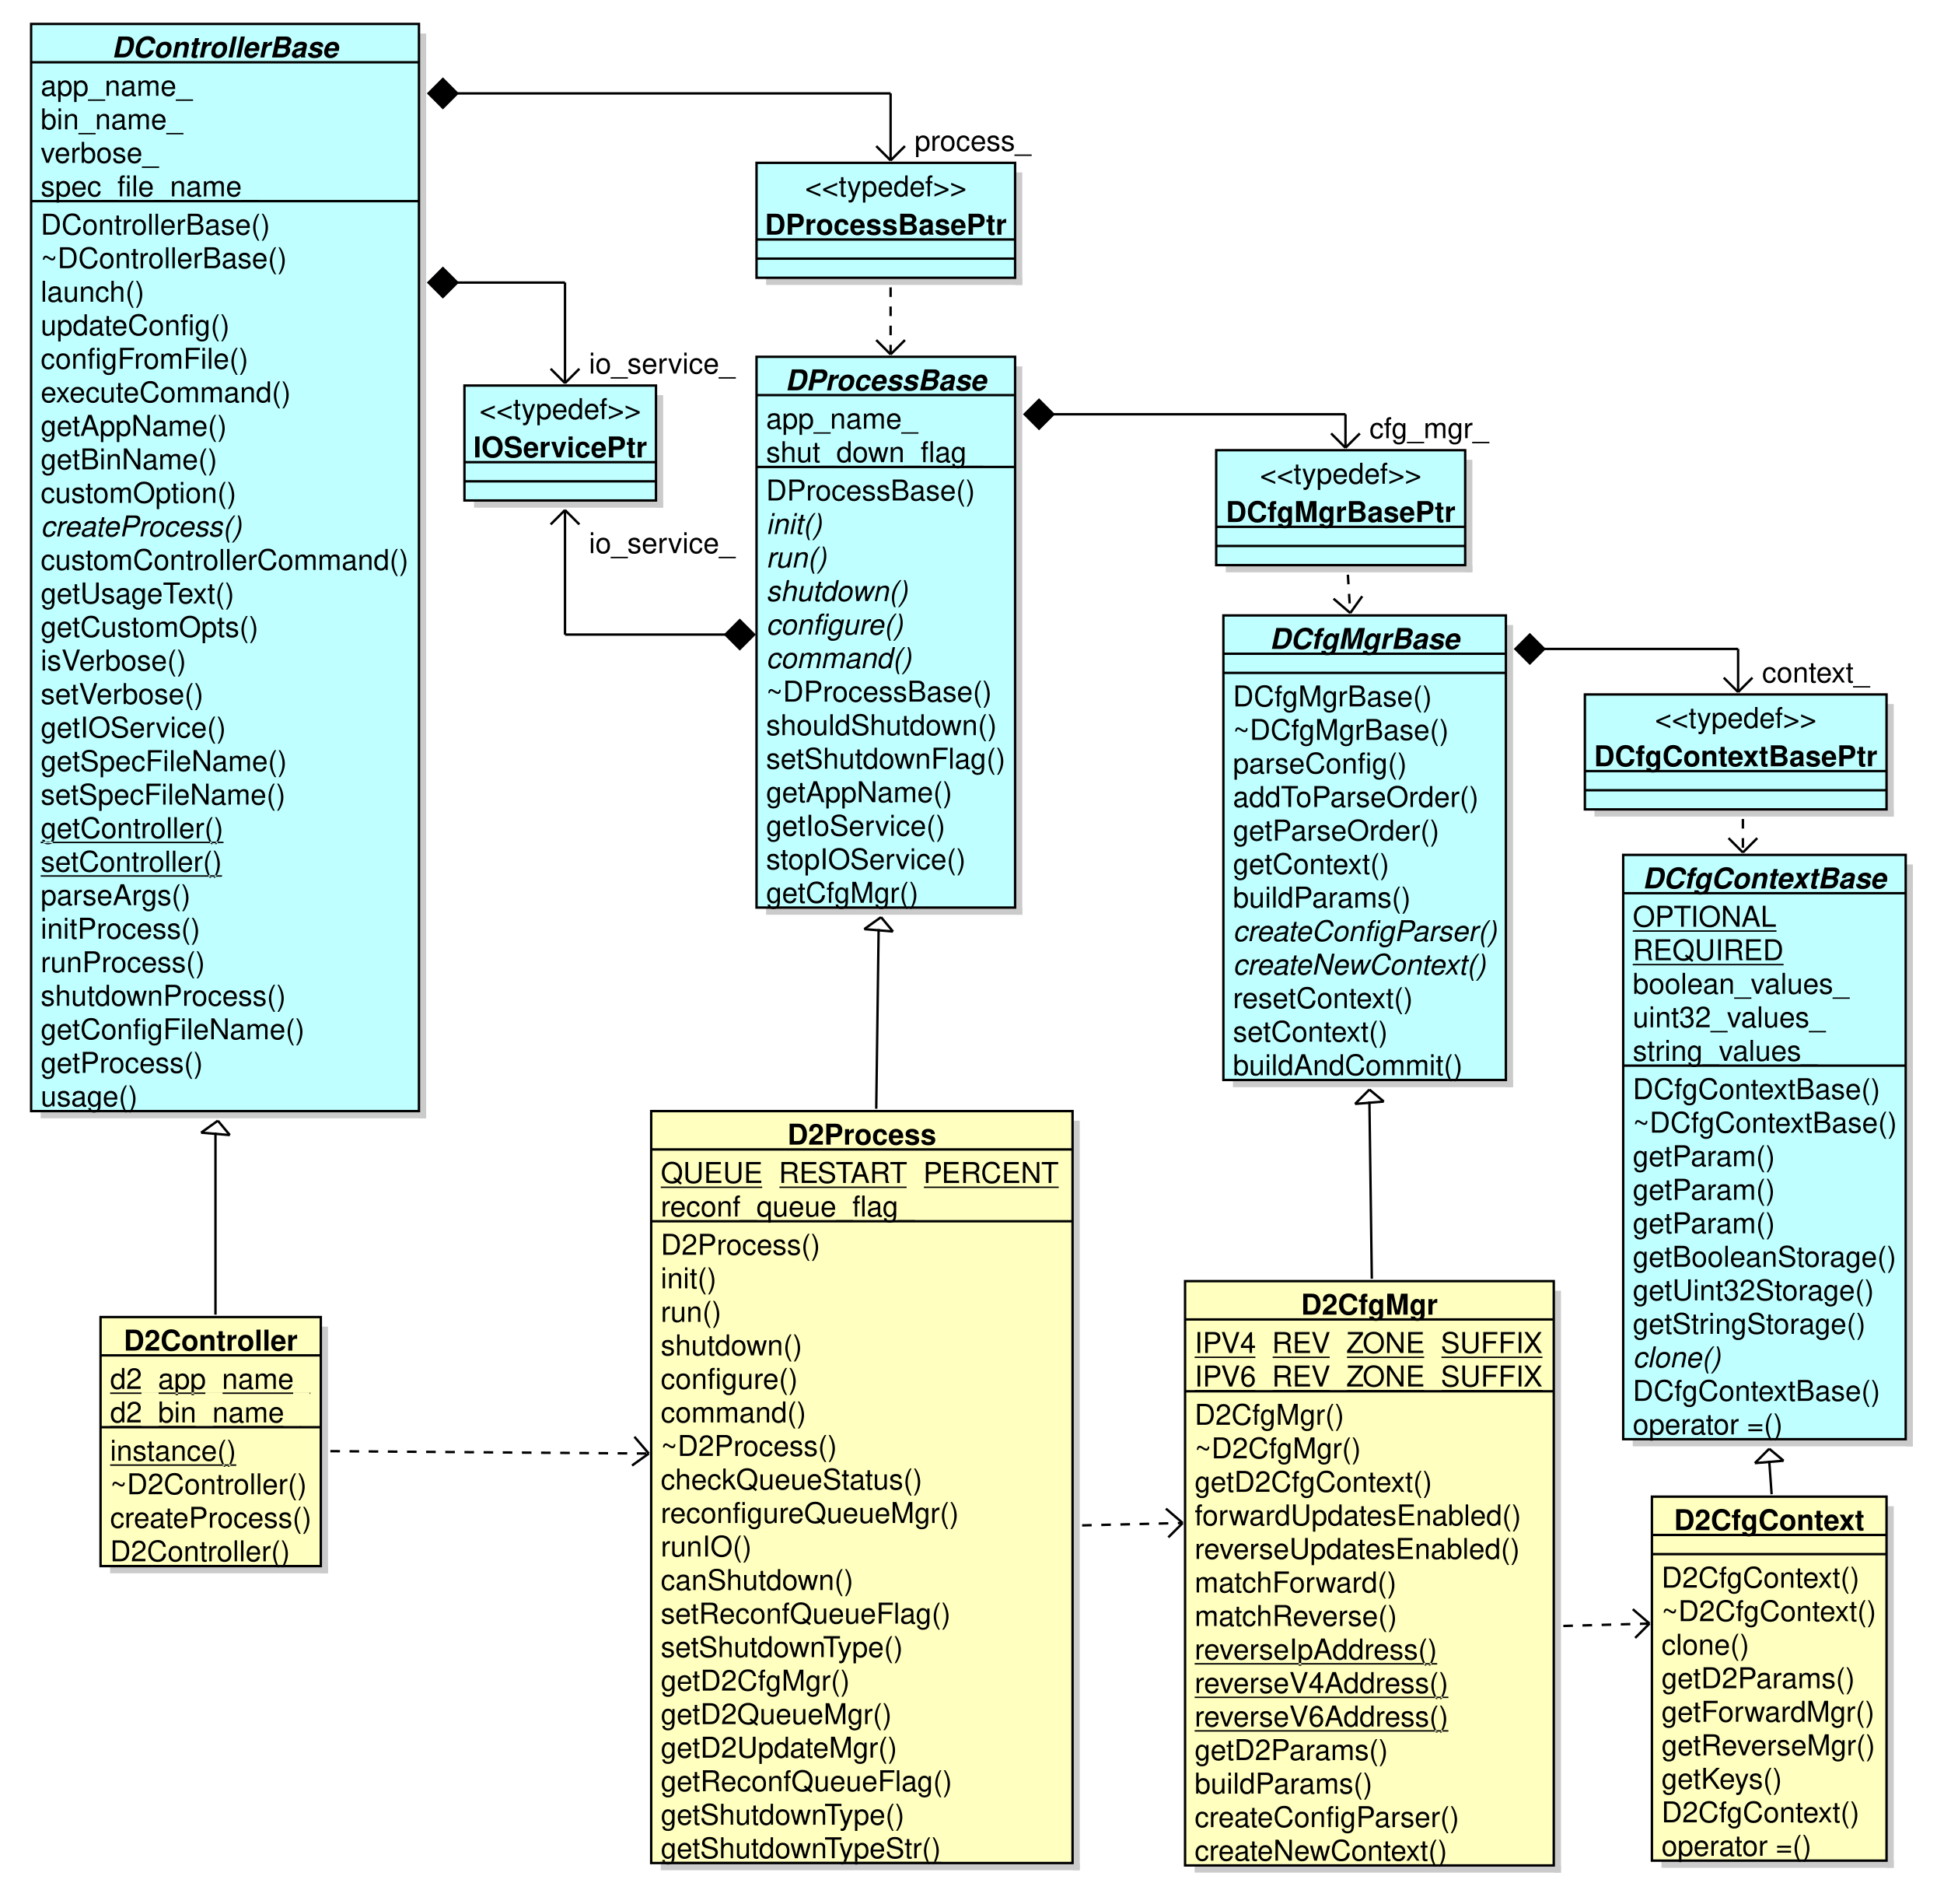
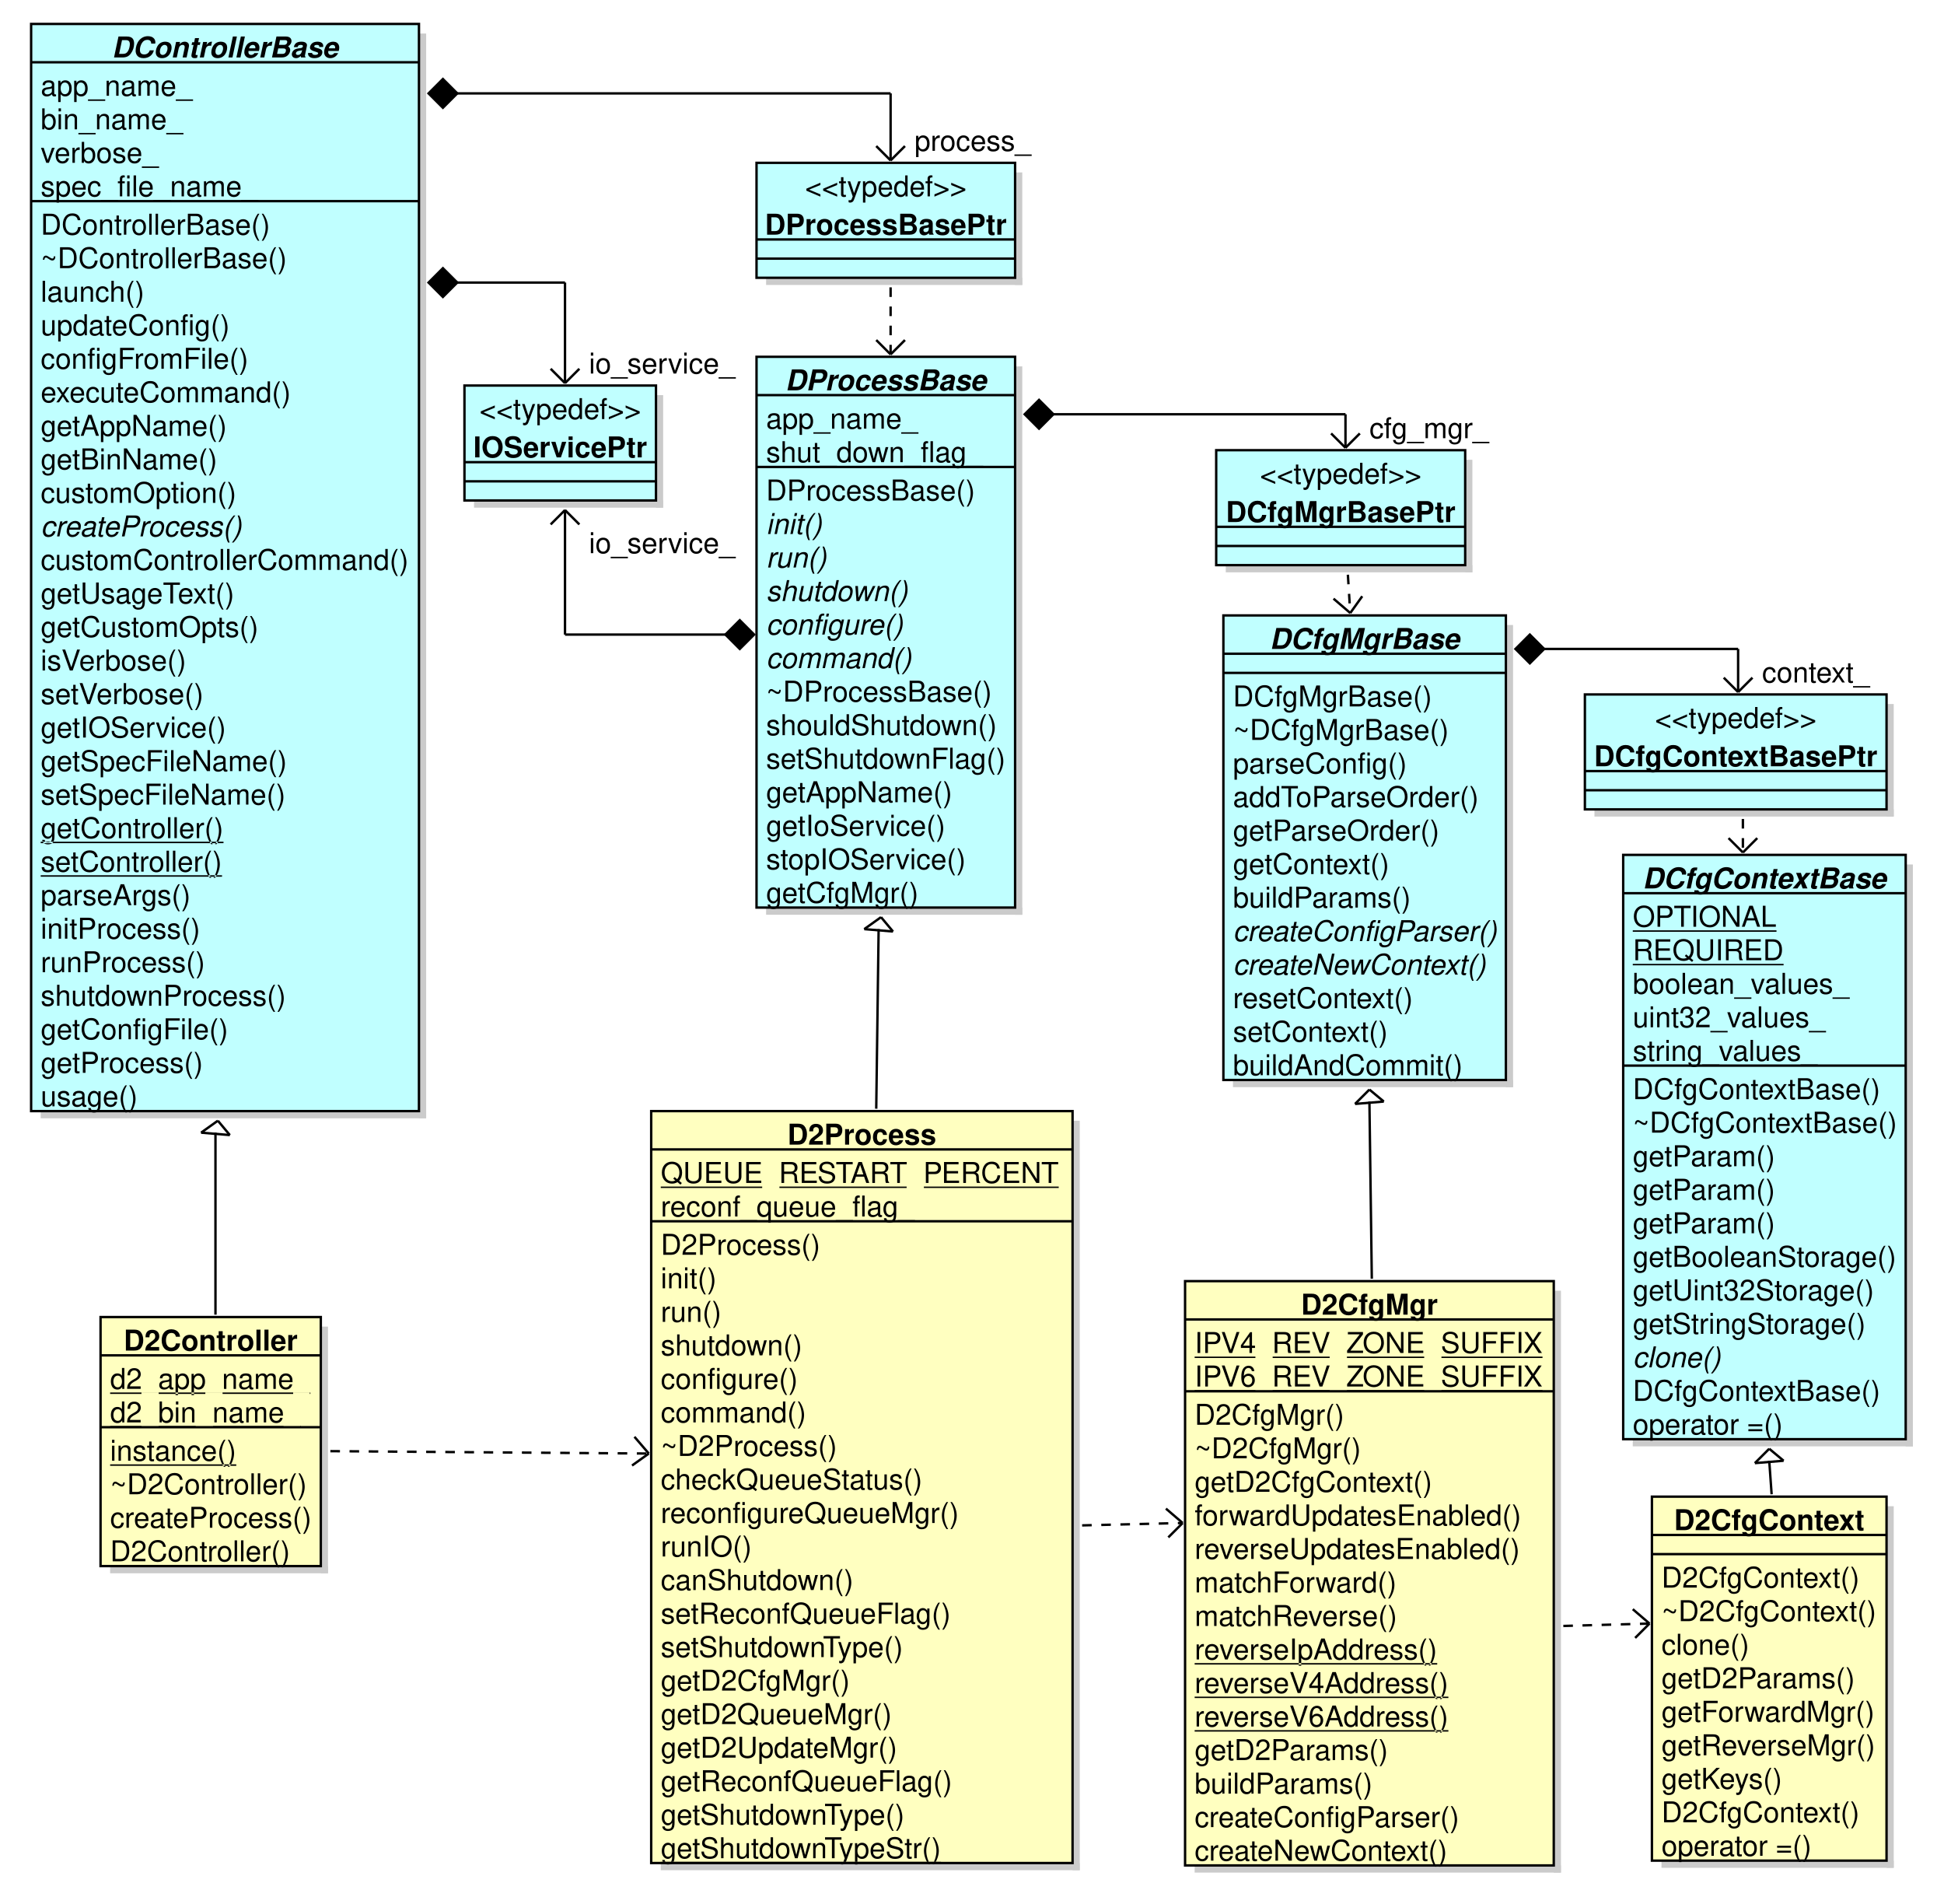
<svg xmlns="http://www.w3.org/2000/svg" width="812" height="795" version="1.1">
  <g>
    <rect fill="#cbcbcb" stroke="none" stroke-opacity="1" x="175" y="14" width="3" height="453" />
    <rect fill="#cbcbcb" stroke="none" stroke-opacity="1" x="17" y="464" width="161" height="3" />
    <rect fill="#c0ffff" stroke="black" stroke-width="1" stroke-opacity="1" x="13" y="10" width="162" height="454" />
    <text font-family="Helvetica" font-size="12" fill="#000000" xml:space="preserve" font-weight="bold" font-style="italic" text-anchor="middle" x="94" y="24">DControllerBase</text>
    <line stroke="black" stroke-opacity="1" x1="13" y1="26" x2="175" y2="26" />
    <text font-family="Helvetica" font-size="12" fill="#000000" xml:space="preserve" x="17" y="40">app_name_</text>
    <text font-family="Helvetica" font-size="12" fill="#000000" xml:space="preserve" x="17" y="54">bin_name_</text>
    <text font-family="Helvetica" font-size="12" fill="#000000" xml:space="preserve" x="17" y="68">verbose_</text>
    <text font-family="Helvetica" font-size="12" fill="#000000" xml:space="preserve" x="17" y="82">spec_file_name_</text>
    <line stroke="black" stroke-opacity="1" x1="13" y1="84" x2="175" y2="84" />
    <text font-family="Helvetica" font-size="12" fill="#000000" xml:space="preserve" x="17" y="98">DControllerBase()</text>
    <text font-family="Helvetica" font-size="12" fill="#000000" xml:space="preserve" x="17" y="112">~DControllerBase()</text>
    <text font-family="Helvetica" font-size="12" fill="#000000" xml:space="preserve" x="17" y="126">launch()</text>
    <text font-family="Helvetica" font-size="12" fill="#000000" xml:space="preserve" x="17" y="140">updateConfig()</text>
    <text font-family="Helvetica" font-size="12" fill="#000000" xml:space="preserve" x="17" y="154">configFromFile()</text>
    <text font-family="Helvetica" font-size="12" fill="#000000" xml:space="preserve" x="17" y="168">executeCommand()</text>
    <text font-family="Helvetica" font-size="12" fill="#000000" xml:space="preserve" x="17" y="182">getAppName()</text>
    <text font-family="Helvetica" font-size="12" fill="#000000" xml:space="preserve" x="17" y="196">getBinName()</text>
    <text font-family="Helvetica" font-size="12" fill="#000000" xml:space="preserve" x="17" y="210">customOption()</text>
    <text font-family="Helvetica" font-size="12" fill="#000000" xml:space="preserve" font-style="italic" x="17" y="224">createProcess()</text>
    <text font-family="Helvetica" font-size="12" fill="#000000" xml:space="preserve" x="17" y="238">customControllerCommand()</text>
    <text font-family="Helvetica" font-size="12" fill="#000000" xml:space="preserve" x="17" y="252">getUsageText()</text>
    <text font-family="Helvetica" font-size="12" fill="#000000" xml:space="preserve" x="17" y="266">getCustomOpts()</text>
    <text font-family="Helvetica" font-size="12" fill="#000000" xml:space="preserve" x="17" y="280">isVerbose()</text>
    <text font-family="Helvetica" font-size="12" fill="#000000" xml:space="preserve" x="17" y="294">setVerbose()</text>
    <text font-family="Helvetica" font-size="12" fill="#000000" xml:space="preserve" x="17" y="308">getIOService()</text>
    <text font-family="Helvetica" font-size="12" fill="#000000" xml:space="preserve" x="17" y="322">getSpecFileName()</text>
    <text font-family="Helvetica" font-size="12" fill="#000000" xml:space="preserve" x="17" y="336">setSpecFileName()</text>
    <text font-family="Helvetica" font-size="12" fill="#000000" xml:space="preserve" text-decoration="underline" x="17" y="350">getController()</text>
    <text font-family="Helvetica" font-size="12" fill="#000000" xml:space="preserve" text-decoration="underline" x="17" y="364">setController()</text>
    <text font-family="Helvetica" font-size="12" fill="#000000" xml:space="preserve" x="17" y="378">parseArgs()</text>
    <text font-family="Helvetica" font-size="12" fill="#000000" xml:space="preserve" x="17" y="392">initProcess()</text>
    <text font-family="Helvetica" font-size="12" fill="#000000" xml:space="preserve" x="17" y="406">runProcess()</text>
    <text font-family="Helvetica" font-size="12" fill="#000000" xml:space="preserve" x="17" y="420">shutdownProcess()</text>
-     <text font-family="Helvetica" font-size="12" fill="#000000" xml:space="preserve" x="17" y="434">getConfigFileName()</text>
+     <text font-family="Helvetica" font-size="12" fill="#000000" xml:space="preserve" x="17" y="434">getConfigFile()</text>
    <text font-family="Helvetica" font-size="12" fill="#000000" xml:space="preserve" x="17" y="448">getProcess()</text>
    <text font-family="Helvetica" font-size="12" fill="#000000" xml:space="preserve" x="17" y="462">usage()</text>
  </g>
  <g>
    <rect fill="#cbcbcb" stroke="none" stroke-opacity="1" x="629" y="261" width="3" height="193" />
    <rect fill="#cbcbcb" stroke="none" stroke-opacity="1" x="515" y="451" width="117" height="3" />
    <rect fill="#c0ffff" stroke="black" stroke-width="1" stroke-opacity="1" x="511" y="257" width="118" height="194" />
    <text font-family="Helvetica" font-size="12" fill="#000000" xml:space="preserve" font-weight="bold" font-style="italic" text-anchor="middle" x="570" y="271">DCfgMgrBase</text>
    <line stroke="black" stroke-opacity="1" x1="511" y1="273" x2="629" y2="273" />
    <line stroke="black" stroke-opacity="1" x1="511" y1="281" x2="629" y2="281" />
    <text font-family="Helvetica" font-size="12" fill="#000000" xml:space="preserve" x="515" y="295">DCfgMgrBase()</text>
    <text font-family="Helvetica" font-size="12" fill="#000000" xml:space="preserve" x="515" y="309">~DCfgMgrBase()</text>
    <text font-family="Helvetica" font-size="12" fill="#000000" xml:space="preserve" x="515" y="323">parseConfig()</text>
    <text font-family="Helvetica" font-size="12" fill="#000000" xml:space="preserve" x="515" y="337">addToParseOrder()</text>
    <text font-family="Helvetica" font-size="12" fill="#000000" xml:space="preserve" x="515" y="351">getParseOrder()</text>
    <text font-family="Helvetica" font-size="12" fill="#000000" xml:space="preserve" x="515" y="365">getContext()</text>
    <text font-family="Helvetica" font-size="12" fill="#000000" xml:space="preserve" x="515" y="379">buildParams()</text>
    <text font-family="Helvetica" font-size="12" fill="#000000" xml:space="preserve" font-style="italic" x="515" y="393">createConfigParser()</text>
    <text font-family="Helvetica" font-size="12" fill="#000000" xml:space="preserve" font-style="italic" x="515" y="407">createNewContext()</text>
    <text font-family="Helvetica" font-size="12" fill="#000000" xml:space="preserve" x="515" y="421">resetContext()</text>
    <text font-family="Helvetica" font-size="12" fill="#000000" xml:space="preserve" x="515" y="435">setContext()</text>
    <text font-family="Helvetica" font-size="12" fill="#000000" xml:space="preserve" x="515" y="449">buildAndCommit()</text>
  </g>
  <g>
    <rect fill="#cbcbcb" stroke="none" stroke-opacity="1" x="796" y="361" width="3" height="243" />
    <rect fill="#cbcbcb" stroke="none" stroke-opacity="1" x="682" y="601" width="117" height="3" />
    <rect fill="#c0ffff" stroke="black" stroke-width="1" stroke-opacity="1" x="678" y="357" width="118" height="244" />
    <text font-family="Helvetica" font-size="12" fill="#000000" xml:space="preserve" font-weight="bold" font-style="italic" text-anchor="middle" x="737" y="371">DCfgContextBase</text>
    <line stroke="black" stroke-opacity="1" x1="678" y1="373" x2="796" y2="373" />
    <text font-family="Helvetica" font-size="12" fill="#000000" xml:space="preserve" text-decoration="underline" x="682" y="387">OPTIONAL</text>
    <text font-family="Helvetica" font-size="12" fill="#000000" xml:space="preserve" text-decoration="underline" x="682" y="401">REQUIRED</text>
    <text font-family="Helvetica" font-size="12" fill="#000000" xml:space="preserve" x="682" y="415">boolean_values_</text>
    <text font-family="Helvetica" font-size="12" fill="#000000" xml:space="preserve" x="682" y="429">uint32_values_</text>
    <text font-family="Helvetica" font-size="12" fill="#000000" xml:space="preserve" x="682" y="443">string_values_</text>
    <line stroke="black" stroke-opacity="1" x1="678" y1="445" x2="796" y2="445" />
    <text font-family="Helvetica" font-size="12" fill="#000000" xml:space="preserve" x="682" y="459">DCfgContextBase()</text>
    <text font-family="Helvetica" font-size="12" fill="#000000" xml:space="preserve" x="682" y="473">~DCfgContextBase()</text>
    <text font-family="Helvetica" font-size="12" fill="#000000" xml:space="preserve" x="682" y="487">getParam()</text>
    <text font-family="Helvetica" font-size="12" fill="#000000" xml:space="preserve" x="682" y="501">getParam()</text>
    <text font-family="Helvetica" font-size="12" fill="#000000" xml:space="preserve" x="682" y="515">getParam()</text>
    <text font-family="Helvetica" font-size="12" fill="#000000" xml:space="preserve" x="682" y="529">getBooleanStorage()</text>
    <text font-family="Helvetica" font-size="12" fill="#000000" xml:space="preserve" x="682" y="543">getUint32Storage()</text>
    <text font-family="Helvetica" font-size="12" fill="#000000" xml:space="preserve" x="682" y="557">getStringStorage()</text>
    <text font-family="Helvetica" font-size="12" fill="#000000" xml:space="preserve" font-style="italic" x="682" y="571">clone()</text>
    <text font-family="Helvetica" font-size="12" fill="#000000" xml:space="preserve" x="682" y="585">DCfgContextBase()</text>
    <text font-family="Helvetica" font-size="12" fill="#000000" xml:space="preserve" x="682" y="599">operator =()</text>
  </g>
  <g>
    <rect fill="#cbcbcb" stroke="none" stroke-opacity="1" x="134" y="554" width="3" height="103" />
    <rect fill="#cbcbcb" stroke="none" stroke-opacity="1" x="46" y="654" width="91" height="3" />
    <rect fill="#ffffc0" stroke="black" stroke-width="1" stroke-opacity="1" x="42" y="550" width="92" height="104" />
    <text font-family="Helvetica" font-size="12" fill="#000000" xml:space="preserve" font-weight="bold" text-anchor="middle" x="88" y="564">D2Controller</text>
    <line stroke="black" stroke-opacity="1" x1="42" y1="566" x2="134" y2="566" />
    <text font-family="Helvetica" font-size="12" fill="#000000" xml:space="preserve" text-decoration="underline" x="46" y="580">d2_app_name_</text>
    <text font-family="Helvetica" font-size="12" fill="#000000" xml:space="preserve" text-decoration="underline" x="46" y="594">d2_bin_name_</text>
    <line stroke="black" stroke-opacity="1" x1="42" y1="596" x2="134" y2="596" />
    <text font-family="Helvetica" font-size="12" fill="#000000" xml:space="preserve" text-decoration="underline" x="46" y="610">instance()</text>
    <text font-family="Helvetica" font-size="12" fill="#000000" xml:space="preserve" x="46" y="624">~D2Controller()</text>
    <text font-family="Helvetica" font-size="12" fill="#000000" xml:space="preserve" x="46" y="638">createProcess()</text>
    <text font-family="Helvetica" font-size="12" fill="#000000" xml:space="preserve" x="46" y="652">D2Controller()</text>
  </g>
  <g>
    <line stroke="black" stroke-opacity="1" x1="90" y1="549" x2="90" y2="473" />
    <line stroke="black" stroke-opacity="1" x1="91" y1="468" x2="84" y2="473" />
    <line stroke="black" stroke-opacity="1" x1="91" y1="468" x2="96" y2="474" />
    <line stroke="black" stroke-opacity="1" x1="84" y1="473" x2="96" y2="474" />
  </g>
  <g>
    <rect fill="#cbcbcb" stroke="none" stroke-opacity="1" x="274" y="165" width="3" height="47" />
    <rect fill="#cbcbcb" stroke="none" stroke-opacity="1" x="198" y="209" width="79" height="3" />
    <rect fill="#c0ffff" stroke="black" stroke-width="1" stroke-opacity="1" x="194" y="161" width="80" height="48" />
    <text font-family="Helvetica" font-size="12" fill="#000000" xml:space="preserve" text-anchor="middle" x="234" y="175">&lt;&lt;typedef&gt;&gt;</text>
    <text font-family="Helvetica" font-size="12" fill="#000000" xml:space="preserve" font-weight="bold" text-anchor="middle" x="234" y="191">IOServicePtr</text>
    <line stroke="black" stroke-opacity="1" x1="194" y1="193" x2="274" y2="193" />
    <line stroke="black" stroke-opacity="1" x1="194" y1="201" x2="274" y2="201" />
  </g>
  <g>
    <line stroke="black" stroke-opacity="1" x1="179" y1="118" x2="236" y2="118" />
    <polygon fill="#000000" stroke="black" stroke-opacity="1" points="179,118 185,112 191,118 185,124" />
  </g>
  <g>
    <line stroke="black" stroke-opacity="1" x1="236" y1="160" x2="242" y2="154" />
    <line stroke="black" stroke-opacity="1" x1="236" y1="160" x2="230" y2="154" />
    <line stroke="black" stroke-opacity="1" x1="236" y1="118" x2="236" y2="160" />
  </g>
  <g>
    <rect fill="#cbcbcb" stroke="none" stroke-opacity="1" x="424" y="153" width="3" height="229" />
    <rect fill="#cbcbcb" stroke="none" stroke-opacity="1" x="320" y="379" width="107" height="3" />
    <rect fill="#c0ffff" stroke="black" stroke-width="1" stroke-opacity="1" x="316" y="149" width="108" height="230" />
    <text font-family="Helvetica" font-size="12" fill="#000000" xml:space="preserve" font-weight="bold" font-style="italic" text-anchor="middle" x="370" y="163">DProcessBase</text>
    <line stroke="black" stroke-opacity="1" x1="316" y1="165" x2="424" y2="165" />
    <text font-family="Helvetica" font-size="12" fill="#000000" xml:space="preserve" x="320" y="179">app_name_</text>
    <text font-family="Helvetica" font-size="12" fill="#000000" xml:space="preserve" x="320" y="193">shut_down_flag_</text>
    <line stroke="black" stroke-opacity="1" x1="316" y1="195" x2="424" y2="195" />
    <text font-family="Helvetica" font-size="12" fill="#000000" xml:space="preserve" x="320" y="209">DProcessBase()</text>
    <text font-family="Helvetica" font-size="12" fill="#000000" xml:space="preserve" font-style="italic" x="320" y="223">init()</text>
    <text font-family="Helvetica" font-size="12" fill="#000000" xml:space="preserve" font-style="italic" x="320" y="237">run()</text>
    <text font-family="Helvetica" font-size="12" fill="#000000" xml:space="preserve" font-style="italic" x="320" y="251">shutdown()</text>
    <text font-family="Helvetica" font-size="12" fill="#000000" xml:space="preserve" font-style="italic" x="320" y="265">configure()</text>
    <text font-family="Helvetica" font-size="12" fill="#000000" xml:space="preserve" font-style="italic" x="320" y="279">command()</text>
    <text font-family="Helvetica" font-size="12" fill="#000000" xml:space="preserve" x="320" y="293">~DProcessBase()</text>
    <text font-family="Helvetica" font-size="12" fill="#000000" xml:space="preserve" x="320" y="307">shouldShutdown()</text>
    <text font-family="Helvetica" font-size="12" fill="#000000" xml:space="preserve" x="320" y="321">setShutdownFlag()</text>
    <text font-family="Helvetica" font-size="12" fill="#000000" xml:space="preserve" x="320" y="335">getAppName()</text>
    <text font-family="Helvetica" font-size="12" fill="#000000" xml:space="preserve" x="320" y="349">getIoService()</text>
    <text font-family="Helvetica" font-size="12" fill="#000000" xml:space="preserve" x="320" y="363">stopIOService()</text>
    <text font-family="Helvetica" font-size="12" fill="#000000" xml:space="preserve" x="320" y="377">getCfgMgr()</text>
  </g>
  <g>
    <line stroke="black" stroke-opacity="1" x1="315" y1="265" x2="236" y2="265" />
    <polygon fill="#000000" stroke="black" stroke-opacity="1" points="315,265 309,271 303,265 309,259" />
  </g>
  <g>
    <line stroke="black" stroke-opacity="1" x1="236" y1="213" x2="230" y2="219" />
    <line stroke="black" stroke-opacity="1" x1="236" y1="213" x2="242" y2="219" />
    <line stroke="black" stroke-opacity="1" x1="236" y1="265" x2="236" y2="213" />
  </g>
  <g>
    <rect fill="#cbcbcb" stroke="none" stroke-opacity="1" x="424" y="72" width="3" height="47" />
    <rect fill="#cbcbcb" stroke="none" stroke-opacity="1" x="320" y="116" width="107" height="3" />
    <rect fill="#c0ffff" stroke="black" stroke-width="1" stroke-opacity="1" x="316" y="68" width="108" height="48" />
    <text font-family="Helvetica" font-size="12" fill="#000000" xml:space="preserve" text-anchor="middle" x="370" y="82">&lt;&lt;typedef&gt;&gt;</text>
    <text font-family="Helvetica" font-size="12" fill="#000000" xml:space="preserve" font-weight="bold" text-anchor="middle" x="370" y="98">DProcessBasePtr</text>
    <line stroke="black" stroke-opacity="1" x1="316" y1="100" x2="424" y2="100" />
    <line stroke="black" stroke-opacity="1" x1="316" y1="108" x2="424" y2="108" />
  </g>
  <g>
    <rect fill="#cbcbcb" stroke="none" stroke-opacity="1" x="448" y="468" width="3" height="313" />
    <rect fill="#cbcbcb" stroke="none" stroke-opacity="1" x="276" y="778" width="175" height="3" />
    <rect fill="#ffffc0" stroke="black" stroke-width="1" stroke-opacity="1" x="272" y="464" width="176" height="314" />
    <text font-family="Helvetica" font-size="12" fill="#000000" xml:space="preserve" font-weight="bold" text-anchor="middle" x="360" y="478">D2Process</text>
    <line stroke="black" stroke-opacity="1" x1="272" y1="480" x2="448" y2="480" />
    <text font-family="Helvetica" font-size="12" fill="#000000" xml:space="preserve" text-decoration="underline" x="276" y="494">QUEUE_RESTART_PERCENT</text>
    <text font-family="Helvetica" font-size="12" fill="#000000" xml:space="preserve" x="276" y="508">reconf_queue_flag_</text>
    <line stroke="black" stroke-opacity="1" x1="272" y1="510" x2="448" y2="510" />
    <text font-family="Helvetica" font-size="12" fill="#000000" xml:space="preserve" x="276" y="524">D2Process()</text>
    <text font-family="Helvetica" font-size="12" fill="#000000" xml:space="preserve" x="276" y="538">init()</text>
    <text font-family="Helvetica" font-size="12" fill="#000000" xml:space="preserve" x="276" y="552">run()</text>
    <text font-family="Helvetica" font-size="12" fill="#000000" xml:space="preserve" x="276" y="566">shutdown()</text>
    <text font-family="Helvetica" font-size="12" fill="#000000" xml:space="preserve" x="276" y="580">configure()</text>
    <text font-family="Helvetica" font-size="12" fill="#000000" xml:space="preserve" x="276" y="594">command()</text>
    <text font-family="Helvetica" font-size="12" fill="#000000" xml:space="preserve" x="276" y="608">~D2Process()</text>
    <text font-family="Helvetica" font-size="12" fill="#000000" xml:space="preserve" x="276" y="622">checkQueueStatus()</text>
    <text font-family="Helvetica" font-size="12" fill="#000000" xml:space="preserve" x="276" y="636">reconfigureQueueMgr()</text>
    <text font-family="Helvetica" font-size="12" fill="#000000" xml:space="preserve" x="276" y="650">runIO()</text>
    <text font-family="Helvetica" font-size="12" fill="#000000" xml:space="preserve" x="276" y="664">canShutdown()</text>
    <text font-family="Helvetica" font-size="12" fill="#000000" xml:space="preserve" x="276" y="678">setReconfQueueFlag()</text>
    <text font-family="Helvetica" font-size="12" fill="#000000" xml:space="preserve" x="276" y="692">setShutdownType()</text>
    <text font-family="Helvetica" font-size="12" fill="#000000" xml:space="preserve" x="276" y="706">getD2CfgMgr()</text>
    <text font-family="Helvetica" font-size="12" fill="#000000" xml:space="preserve" x="276" y="720">getD2QueueMgr()</text>
    <text font-family="Helvetica" font-size="12" fill="#000000" xml:space="preserve" x="276" y="734">getD2UpdateMgr()</text>
    <text font-family="Helvetica" font-size="12" fill="#000000" xml:space="preserve" x="276" y="748">getReconfQueueFlag()</text>
    <text font-family="Helvetica" font-size="12" fill="#000000" xml:space="preserve" x="276" y="762">getShutdownType()</text>
    <text font-family="Helvetica" font-size="12" fill="#000000" xml:space="preserve" text-decoration="underline" x="276" y="776">getShutdownTypeStr()</text>
  </g>
  <g>
    <line stroke="black" stroke-opacity="1" x1="372" y1="148" x2="378" y2="142" />
    <line stroke="black" stroke-opacity="1" x1="372" y1="148" x2="366" y2="142" />
    <line stroke-dasharray="4,4" stroke="black" stroke-opacity="1" x1="372" y1="120" x2="372" y2="148" />
  </g>
  <g>
    <line stroke="black" stroke-opacity="1" x1="179" y1="39" x2="372" y2="39" />
    <polygon fill="#000000" stroke="black" stroke-opacity="1" points="179,39 185,33 191,39 185,45" />
  </g>
  <g>
    <line stroke="black" stroke-opacity="1" x1="372" y1="67" x2="378" y2="61" />
    <line stroke="black" stroke-opacity="1" x1="372" y1="67" x2="366" y2="61" />
    <line stroke="black" stroke-opacity="1" x1="372" y1="39" x2="372" y2="67" />
  </g>
  <g>
    <line stroke="black" stroke-opacity="1" x1="366" y1="463" x2="367" y2="388" />
    <line stroke="black" stroke-opacity="1" x1="368" y1="383" x2="361" y2="388" />
    <line stroke="black" stroke-opacity="1" x1="368" y1="383" x2="373" y2="389" />
    <line stroke="black" stroke-opacity="1" x1="361" y1="388" x2="373" y2="389" />
  </g>
  <g>
    <line stroke="black" stroke-opacity="1" x1="271" y1="607" x2="265" y2="600" />
    <line stroke="black" stroke-opacity="1" x1="271" y1="607" x2="264" y2="612" />
    <line stroke-dasharray="4,4" stroke="black" stroke-opacity="1" x1="138" y1="606" x2="271" y2="607" />
  </g>
  <g>
    <rect fill="#cbcbcb" stroke="none" stroke-opacity="1" x="649" y="539" width="3" height="243" />
    <rect fill="#cbcbcb" stroke="none" stroke-opacity="1" x="499" y="779" width="153" height="3" />
    <rect fill="#ffffc0" stroke="black" stroke-width="1" stroke-opacity="1" x="495" y="535" width="154" height="244" />
    <text font-family="Helvetica" font-size="12" fill="#000000" xml:space="preserve" font-weight="bold" text-anchor="middle" x="572" y="549">D2CfgMgr</text>
    <line stroke="black" stroke-opacity="1" x1="495" y1="551" x2="649" y2="551" />
    <text font-family="Helvetica" font-size="12" fill="#000000" xml:space="preserve" text-decoration="underline" x="499" y="565">IPV4_REV_ZONE_SUFFIX</text>
    <text font-family="Helvetica" font-size="12" fill="#000000" xml:space="preserve" text-decoration="underline" x="499" y="579">IPV6_REV_ZONE_SUFFIX</text>
    <line stroke="black" stroke-opacity="1" x1="495" y1="581" x2="649" y2="581" />
    <text font-family="Helvetica" font-size="12" fill="#000000" xml:space="preserve" x="499" y="595">D2CfgMgr()</text>
    <text font-family="Helvetica" font-size="12" fill="#000000" xml:space="preserve" x="499" y="609">~D2CfgMgr()</text>
    <text font-family="Helvetica" font-size="12" fill="#000000" xml:space="preserve" x="499" y="623">getD2CfgContext()</text>
    <text font-family="Helvetica" font-size="12" fill="#000000" xml:space="preserve" x="499" y="637">forwardUpdatesEnabled()</text>
    <text font-family="Helvetica" font-size="12" fill="#000000" xml:space="preserve" x="499" y="651">reverseUpdatesEnabled()</text>
    <text font-family="Helvetica" font-size="12" fill="#000000" xml:space="preserve" x="499" y="665">matchForward()</text>
    <text font-family="Helvetica" font-size="12" fill="#000000" xml:space="preserve" x="499" y="679">matchReverse()</text>
    <text font-family="Helvetica" font-size="12" fill="#000000" xml:space="preserve" text-decoration="underline" x="499" y="693">reverseIpAddress()</text>
    <text font-family="Helvetica" font-size="12" fill="#000000" xml:space="preserve" text-decoration="underline" x="499" y="707">reverseV4Address()</text>
    <text font-family="Helvetica" font-size="12" fill="#000000" xml:space="preserve" text-decoration="underline" x="499" y="721">reverseV6Address()</text>
    <text font-family="Helvetica" font-size="12" fill="#000000" xml:space="preserve" x="499" y="735">getD2Params()</text>
    <text font-family="Helvetica" font-size="12" fill="#000000" xml:space="preserve" x="499" y="749">buildParams()</text>
    <text font-family="Helvetica" font-size="12" fill="#000000" xml:space="preserve" x="499" y="763">createConfigParser()</text>
    <text font-family="Helvetica" font-size="12" fill="#000000" xml:space="preserve" x="499" y="777">createNewContext()</text>
  </g>
  <g>
    <line stroke="black" stroke-opacity="1" x1="573" y1="534" x2="572" y2="460" />
    <line stroke="black" stroke-opacity="1" x1="572" y1="455" x2="566" y2="461" />
    <line stroke="black" stroke-opacity="1" x1="572" y1="455" x2="578" y2="460" />
    <line stroke="black" stroke-opacity="1" x1="566" y1="461" x2="578" y2="460" />
  </g>
  <g>
    <line stroke="black" stroke-opacity="1" x1="494" y1="636" x2="487" y2="630" />
    <line stroke="black" stroke-opacity="1" x1="494" y1="636" x2="488" y2="642" />
    <line stroke-dasharray="4,4" stroke="black" stroke-opacity="1" x1="452" y1="637" x2="494" y2="636" />
  </g>
  <g>
    <rect fill="#cbcbcb" stroke="none" stroke-opacity="1" x="788" y="629" width="3" height="151" />
    <rect fill="#cbcbcb" stroke="none" stroke-opacity="1" x="694" y="777" width="97" height="3" />
    <rect fill="#ffffc0" stroke="black" stroke-width="1" stroke-opacity="1" x="690" y="625" width="98" height="152" />
    <text font-family="Helvetica" font-size="12" fill="#000000" xml:space="preserve" font-weight="bold" text-anchor="middle" x="739" y="639">D2CfgContext</text>
    <line stroke="black" stroke-opacity="1" x1="690" y1="641" x2="788" y2="641" />
    <line stroke="black" stroke-opacity="1" x1="690" y1="649" x2="788" y2="649" />
    <text font-family="Helvetica" font-size="12" fill="#000000" xml:space="preserve" x="694" y="663">D2CfgContext()</text>
    <text font-family="Helvetica" font-size="12" fill="#000000" xml:space="preserve" x="694" y="677">~D2CfgContext()</text>
    <text font-family="Helvetica" font-size="12" fill="#000000" xml:space="preserve" x="694" y="691">clone()</text>
    <text font-family="Helvetica" font-size="12" fill="#000000" xml:space="preserve" x="694" y="705">getD2Params()</text>
    <text font-family="Helvetica" font-size="12" fill="#000000" xml:space="preserve" x="694" y="719">getForwardMgr()</text>
    <text font-family="Helvetica" font-size="12" fill="#000000" xml:space="preserve" x="694" y="733">getReverseMgr()</text>
    <text font-family="Helvetica" font-size="12" fill="#000000" xml:space="preserve" x="694" y="747">getKeys()</text>
    <text font-family="Helvetica" font-size="12" fill="#000000" xml:space="preserve" x="694" y="761">D2CfgContext()</text>
    <text font-family="Helvetica" font-size="12" fill="#000000" xml:space="preserve" x="694" y="775">operator =()</text>
  </g>
  <g>
    <line stroke="black" stroke-opacity="1" x1="740" y1="624" x2="739" y2="610" />
    <line stroke="black" stroke-opacity="1" x1="739" y1="605" x2="733" y2="611" />
    <line stroke="black" stroke-opacity="1" x1="739" y1="605" x2="745" y2="610" />
    <line stroke="black" stroke-opacity="1" x1="733" y1="611" x2="745" y2="610" />
  </g>
  <g>
    <line stroke="black" stroke-opacity="1" x1="689" y1="678" x2="682" y2="672" />
    <line stroke="black" stroke-opacity="1" x1="689" y1="678" x2="683" y2="684" />
    <line stroke-dasharray="4,4" stroke="black" stroke-opacity="1" x1="653" y1="679" x2="689" y2="678" />
  </g>
  <g>
    <text font-family="Helvetica" font-size="12" fill="#000000" xml:space="preserve" x="246" y="231">io_service_</text>
  </g>
  <g>
+     <text font-family="Helvetica" font-size="12" fill="#000000" xml:space="preserve" x="382" y="63">process_</text>
+   </g>
+   <g>
+     <text font-family="Helvetica" font-size="12" fill="#000000" xml:space="preserve" x="246" y="156">io_service_</text>
+   </g>
+   <g>
    <text font-family="Helvetica" font-size="12" fill="#000000" xml:space="preserve" x="736" y="285">context_</text>
  </g>
  <g>
    <text font-family="Helvetica" font-size="12" fill="#000000" xml:space="preserve" x="572" y="183">cfg_mgr_</text>
-   </g>
-   <g>
-     <text font-family="Helvetica" font-size="12" fill="#000000" xml:space="preserve" x="382" y="63">process_</text>
-   </g>
-   <g>
-     <text font-family="Helvetica" font-size="12" fill="#000000" xml:space="preserve" x="246" y="156">io_service_</text>
  </g>
  <g>
    <rect fill="#cbcbcb" stroke="none" stroke-opacity="1" x="788" y="294" width="3" height="47" />
    <rect fill="#cbcbcb" stroke="none" stroke-opacity="1" x="666" y="338" width="125" height="3" />
    <rect fill="#c0ffff" stroke="black" stroke-width="1" stroke-opacity="1" x="662" y="290" width="126" height="48" />
    <text font-family="Helvetica" font-size="12" fill="#000000" xml:space="preserve" text-anchor="middle" x="725" y="304">&lt;&lt;typedef&gt;&gt;</text>
    <text font-family="Helvetica" font-size="12" fill="#000000" xml:space="preserve" font-weight="bold" text-anchor="middle" x="725" y="320">DCfgContextBasePtr</text>
    <line stroke="black" stroke-opacity="1" x1="662" y1="322" x2="788" y2="322" />
    <line stroke="black" stroke-opacity="1" x1="662" y1="330" x2="788" y2="330" />
  </g>
  <g>
    <line stroke="black" stroke-opacity="1" x1="728" y1="356" x2="734" y2="350" />
    <line stroke="black" stroke-opacity="1" x1="728" y1="356" x2="722" y2="350" />
    <line stroke-dasharray="4,4" stroke="black" stroke-opacity="1" x1="728" y1="342" x2="728" y2="356" />
  </g>
  <g>
    <line stroke="black" stroke-opacity="1" x1="633" y1="271" x2="726" y2="271" />
    <polygon fill="#000000" stroke="black" stroke-opacity="1" points="633,271 639,265 645,271 639,277" />
  </g>
  <g>
    <line stroke="black" stroke-opacity="1" x1="726" y1="289" x2="732" y2="283" />
    <line stroke="black" stroke-opacity="1" x1="726" y1="289" x2="720" y2="283" />
    <line stroke="black" stroke-opacity="1" x1="726" y1="271" x2="726" y2="289" />
  </g>
  <g>
    <rect fill="#cbcbcb" stroke="none" stroke-opacity="1" x="612" y="192" width="3" height="47" />
    <rect fill="#cbcbcb" stroke="none" stroke-opacity="1" x="512" y="236" width="103" height="3" />
    <rect fill="#c0ffff" stroke="black" stroke-width="1" stroke-opacity="1" x="508" y="188" width="104" height="48" />
    <text font-family="Helvetica" font-size="12" fill="#000000" xml:space="preserve" text-anchor="middle" x="560" y="202">&lt;&lt;typedef&gt;&gt;</text>
    <text font-family="Helvetica" font-size="12" fill="#000000" xml:space="preserve" font-weight="bold" text-anchor="middle" x="560" y="218">DCfgMgrBasePtr</text>
    <line stroke="black" stroke-opacity="1" x1="508" y1="220" x2="612" y2="220" />
    <line stroke="black" stroke-opacity="1" x1="508" y1="228" x2="612" y2="228" />
  </g>
  <g>
    <line stroke="black" stroke-opacity="1" x1="564" y1="256" x2="569" y2="249" />
    <line stroke="black" stroke-opacity="1" x1="564" y1="256" x2="557" y2="250" />
    <line stroke-dasharray="4,4" stroke="black" stroke-opacity="1" x1="563" y1="240" x2="564" y2="256" />
  </g>
  <g>
    <line stroke="black" stroke-opacity="1" x1="428" y1="173" x2="562" y2="173" />
    <polygon fill="#000000" stroke="black" stroke-opacity="1" points="428,173 434,167 440,173 434,179" />
  </g>
  <g>
    <line stroke="black" stroke-opacity="1" x1="562" y1="187" x2="568" y2="181" />
    <line stroke="black" stroke-opacity="1" x1="562" y1="187" x2="556" y2="181" />
    <line stroke="black" stroke-opacity="1" x1="562" y1="173" x2="562" y2="187" />
  </g>
</svg>
